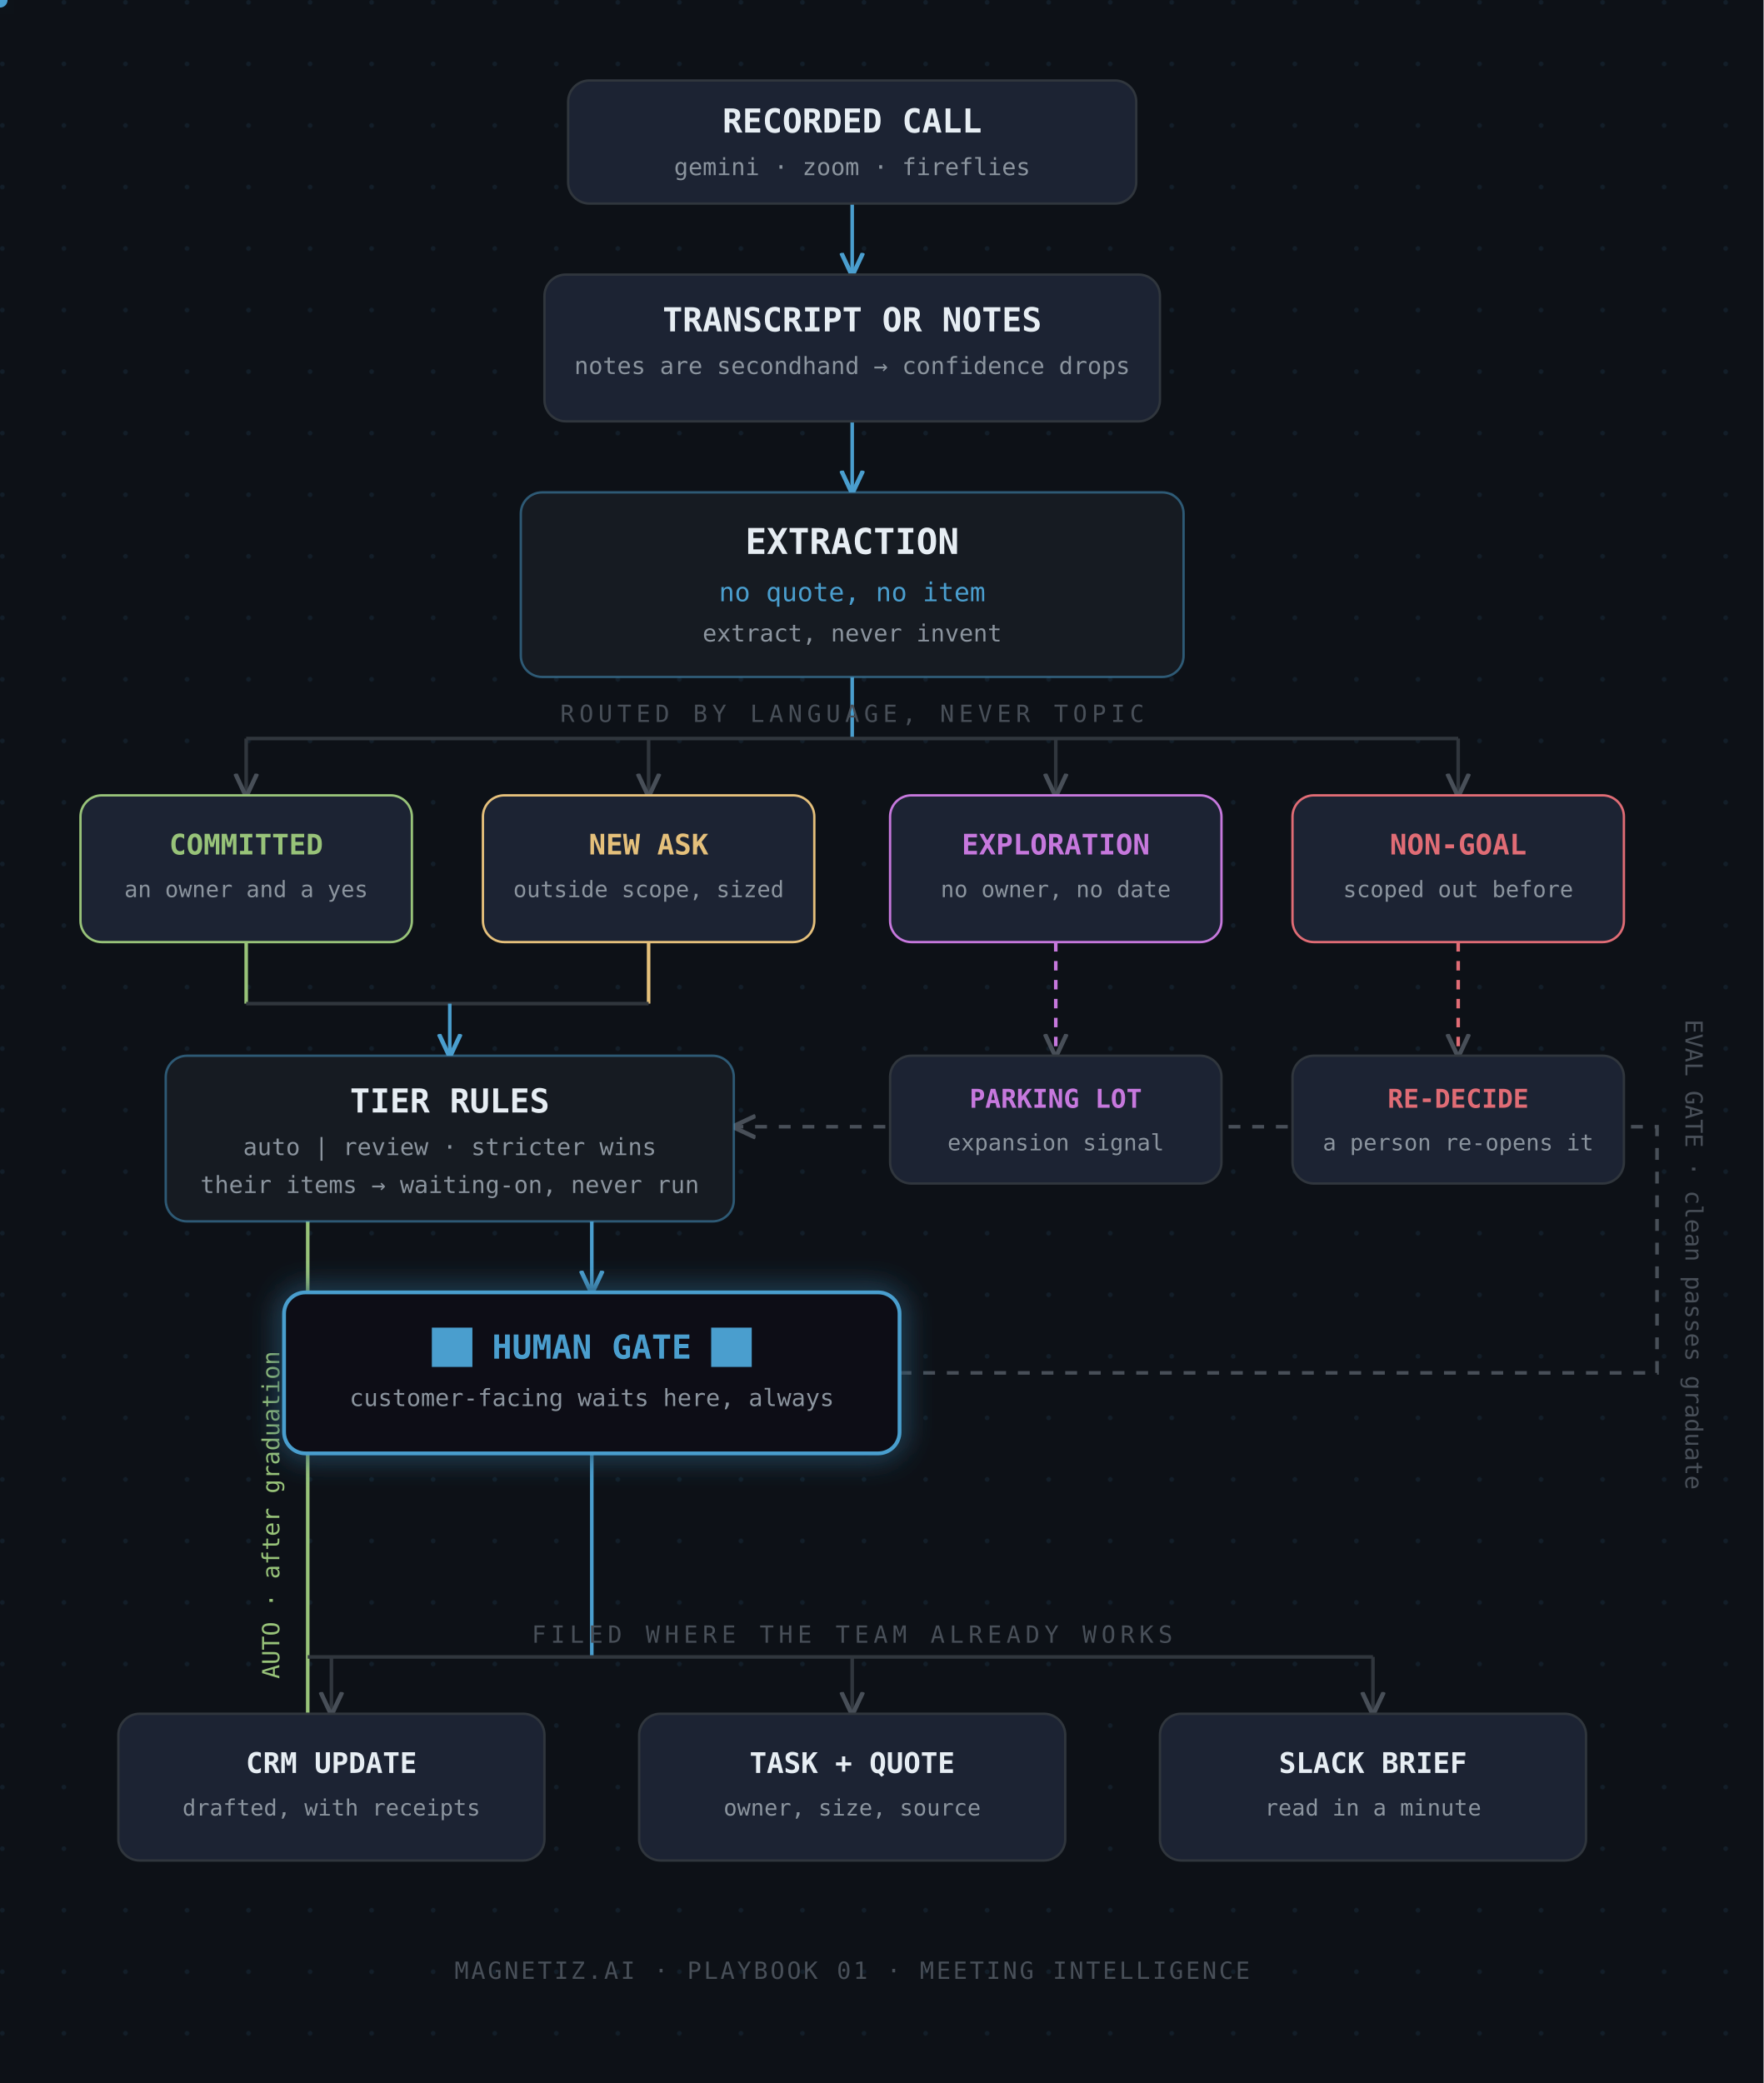
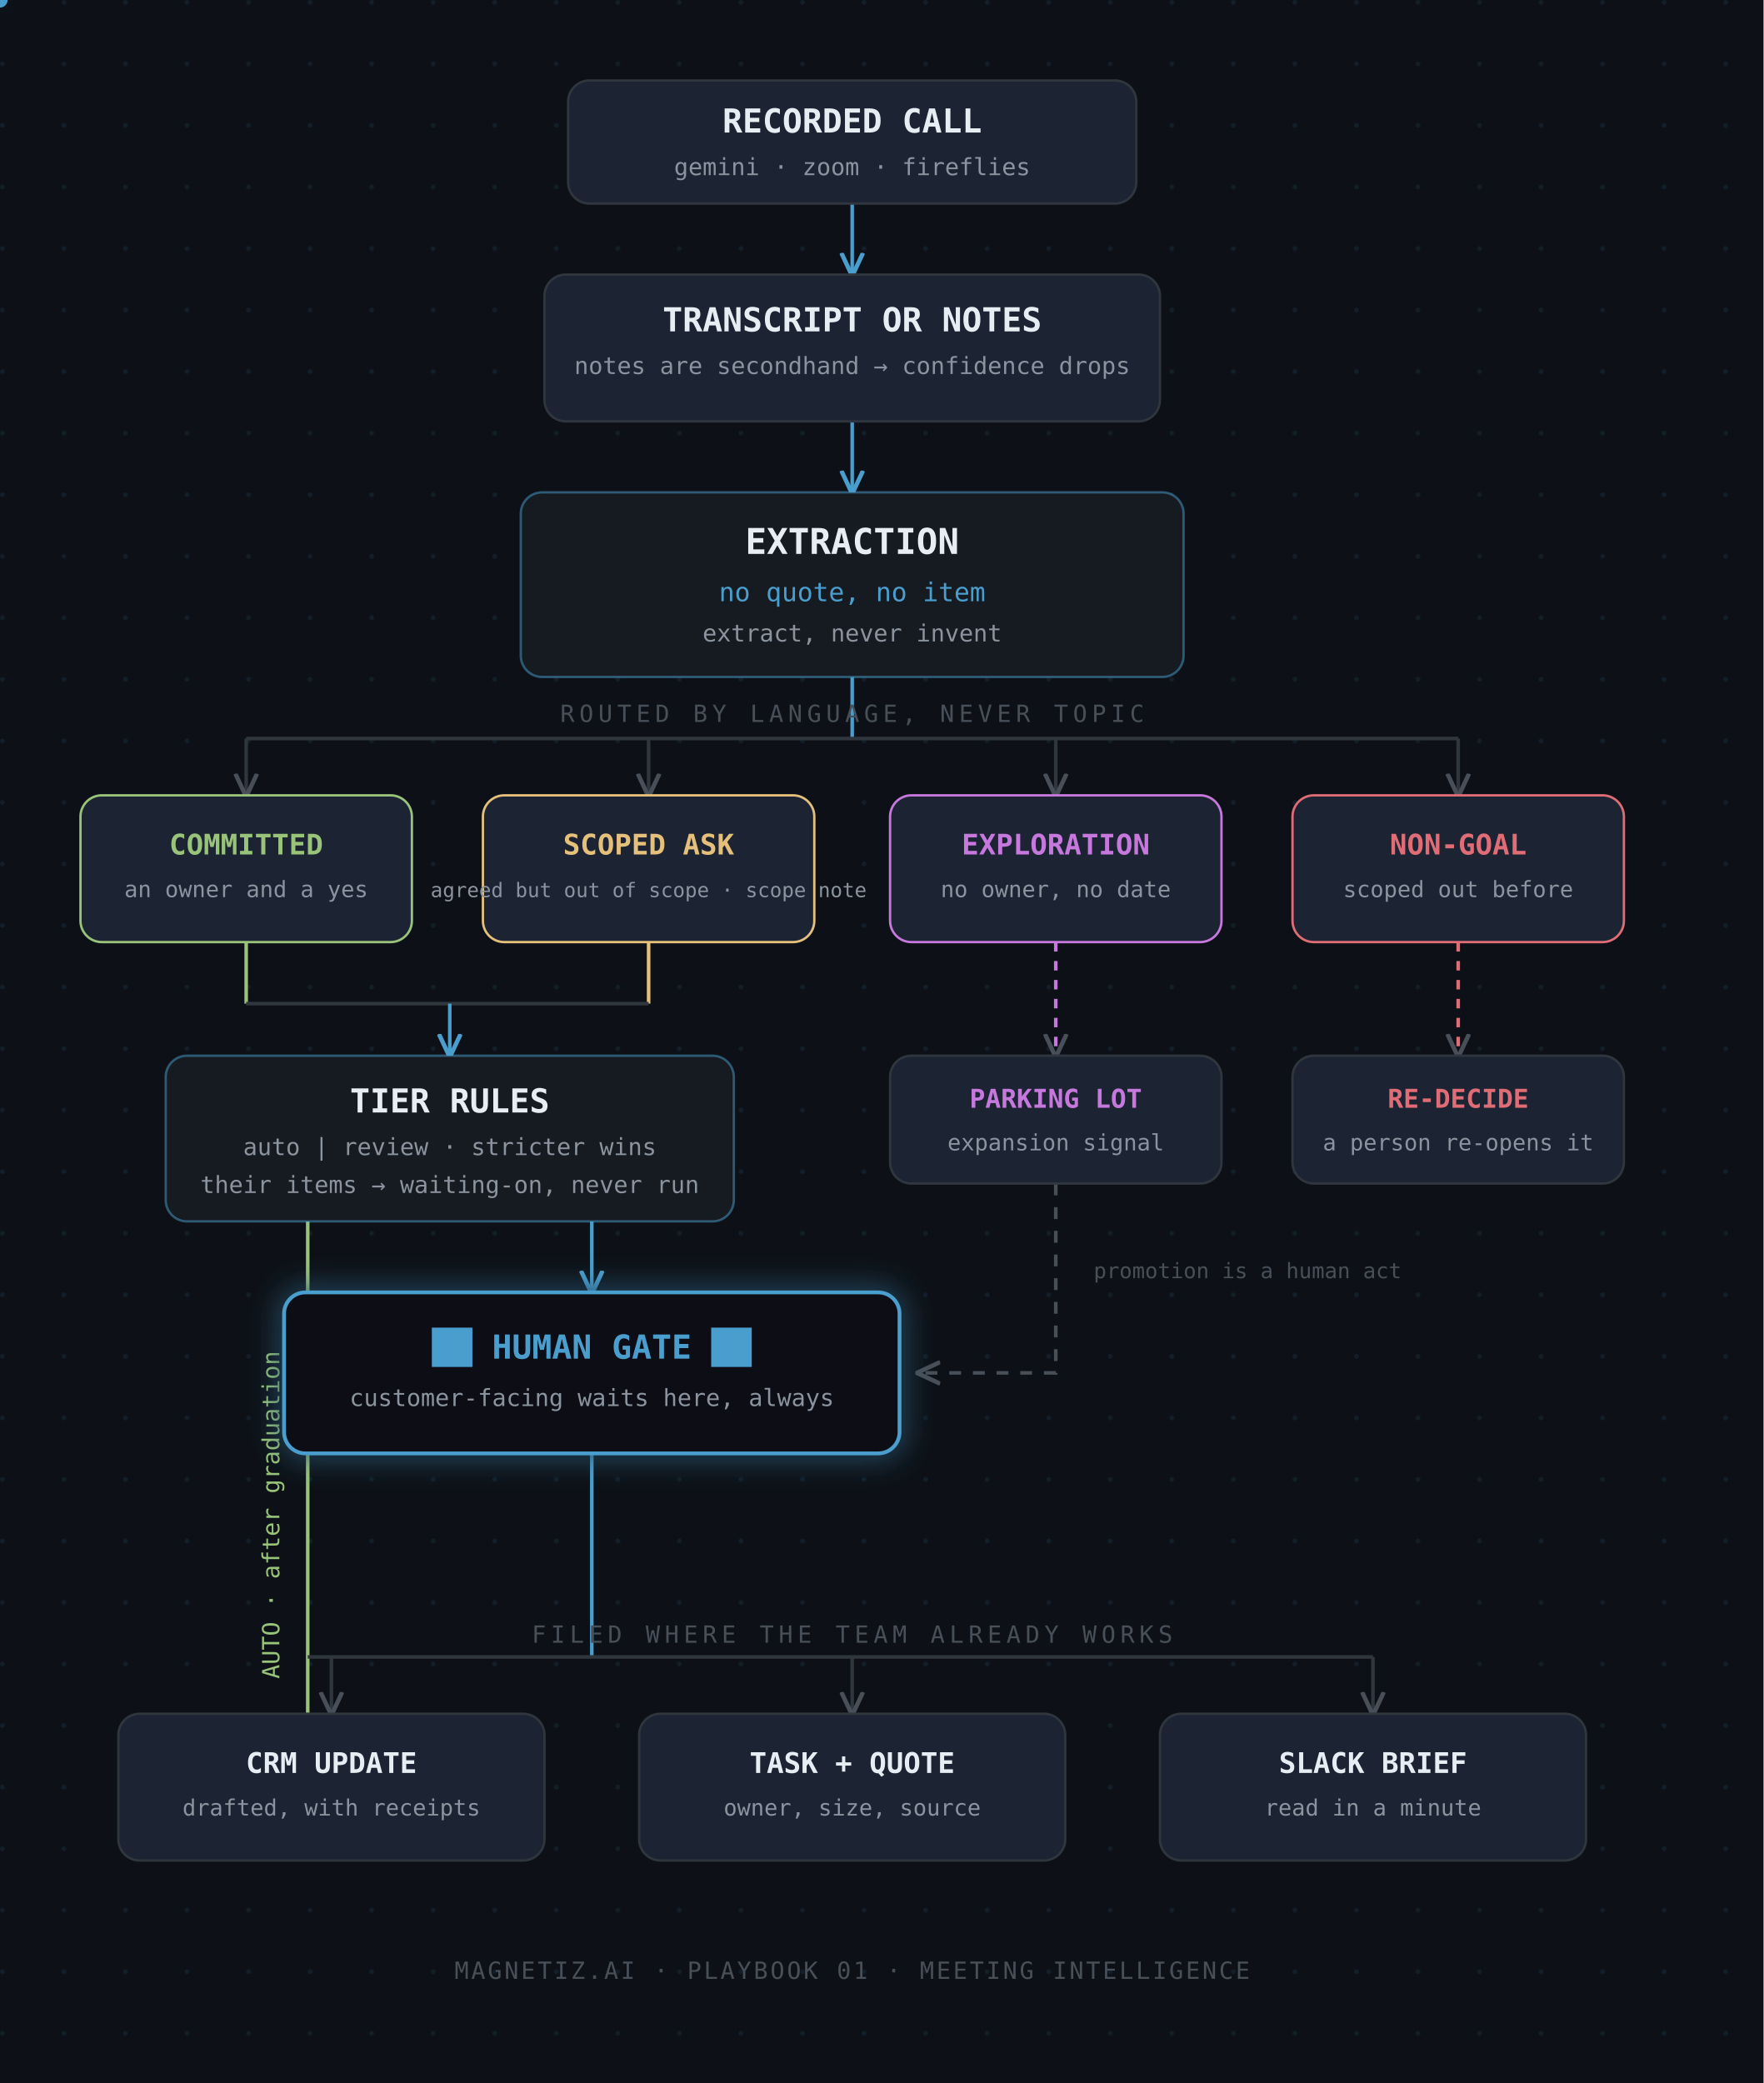
<svg xmlns="http://www.w3.org/2000/svg" viewBox="0 0 745 880" font-family="ui-monospace, SFMono-Regular, Menlo, 'JetBrains Mono', monospace" role="img" aria-label="Meeting intelligence workflow diagram: a recorded call is extracted with source quotes, routed by language, tiered by rules, human-gated, and filed to CRM, tasks, and Slack.">
  <defs>
    <marker id="arr" viewBox="0 0 8 8" refX="7" refY="4" markerWidth="7" markerHeight="7" orient="auto-start-reverse">
      <path d="M0,0.5 L7.5,4 L0,7.5" fill="none" stroke="#4A9ECE" stroke-width="1.4" />
    </marker>
    <marker id="arrdim" viewBox="0 0 8 8" refX="7" refY="4" markerWidth="7" markerHeight="7" orient="auto-start-reverse">
      <path d="M0,0.5 L7.5,4 L0,7.5" fill="none" stroke="#484F58" stroke-width="1.4" />
    </marker>
    <filter id="glow" x="-40%" y="-40%" width="180%" height="180%">
      <feGaussianBlur stdDeviation="6" result="b" />
      <feMerge>
        <feMergeNode in="b" />
        <feMergeNode in="SourceGraphic" />
      </feMerge>
    </filter>
    <pattern id="dots" width="26" height="26" patternUnits="userSpaceOnUse">
      <circle cx="1" cy="1" r="1" fill="rgba(74,158,206,0.10)" />
    </pattern>
  </defs>
  <rect width="745" height="880" fill="#0d1117" />
  <rect width="745" height="880" fill="url(#dots)" />
  <g stroke="#30363d" stroke-width="1.5" fill="none">
    <path d="M360,86 V116" marker-end="url(#arr)" stroke="#4A9ECE" class="mi-main" />
    <path d="M360,178 V208" marker-end="url(#arr)" stroke="#4A9ECE" class="mi-main" />
    <path d="M360,286 V312" stroke="#4A9ECE" class="mi-main" />
    <path d="M104,312 H616" stroke="#30363d" />
    <path d="M104,312 V336" marker-end="url(#arrdim)" />
    <path d="M274,312 V336" marker-end="url(#arrdim)" />
    <path d="M446,312 V336" marker-end="url(#arrdim)" />
    <path d="M616,312 V336" marker-end="url(#arrdim)" />
    <path d="M104,398 V424" stroke="#98C379" />
    <path d="M274,398 V424" stroke="#E5C07B" />
    <path d="M104,424 H274" />
    <path d="M190,424 V446" marker-end="url(#arr)" stroke="#4A9ECE" class="mi-main" />
    <path d="M446,398 V446" marker-end="url(#arrdim)" stroke="#C678DD" stroke-dasharray="4 4" />
    <path d="M616,398 V446" marker-end="url(#arrdim)" stroke="#E06C75" stroke-dasharray="4 4" />
    <path d="M130,516 V760 " stroke="#98C379" />
    <path d="M250,516 V546" marker-end="url(#arr)" stroke="#4A9ECE" class="mi-main" />
    <path d="M250,614 V700" stroke="#4A9ECE" class="mi-main" />
    <path d="M130,700 H580" stroke="#30363d" />
    <path d="M140,700 V724" marker-end="url(#arrdim)" />
    <path d="M360,700 V724" marker-end="url(#arrdim)" />
    <path d="M580,700 V724" marker-end="url(#arrdim)" />
-     <path d="M330,580 H700 V476 H310" stroke="#484F58" stroke-dasharray="5 5" marker-end="url(#arrdim)" />
+     <path d="M446,500 V580 H388" stroke="#484F58" stroke-dasharray="5 5" marker-end="url(#arrdim)" />
  </g>
  <circle r="3.2" fill="#4A9ECE" filter="url(#glow)">
    <animateMotion dur="7s" repeatCount="indefinite" path="M360,55 V312 H190 V516 H250 V700 H360 V730" />
  </circle>
  <g>
    <rect x="240" y="34" width="240" height="52" rx="9" fill="#1c2333" stroke="#30363d" />
    <text x="360" y="56" text-anchor="middle" fill="#E6EDF3" font-size="14" font-weight="600">RECORDED CALL</text>
    <text x="360" y="74" text-anchor="middle" fill="#8B949E" font-size="10">gemini · zoom · fireflies</text>
  </g>
  <g>
    <rect x="230" y="116" width="260" height="62" rx="9" fill="#1c2333" stroke="#30363d" />
    <text x="360" y="140" text-anchor="middle" fill="#E6EDF3" font-size="14" font-weight="600">TRANSCRIPT OR NOTES</text>
    <text x="360" y="158" text-anchor="middle" fill="#8B949E" font-size="10">notes are secondhand → confidence drops</text>
  </g>
  <g>
    <rect x="220" y="208" width="280" height="78" rx="9" fill="#161b22" stroke="#4A9ECE" stroke-opacity="0.5" />
    <text x="360" y="234" text-anchor="middle" fill="#E6EDF3" font-size="15" font-weight="700">EXTRACTION</text>
    <text x="360" y="254" text-anchor="middle" fill="#4A9ECE" font-size="11">no quote, no item</text>
    <text x="360" y="271" text-anchor="middle" fill="#8B949E" font-size="10">extract, never invent</text>
  </g>
  <text x="360" y="305" text-anchor="middle" fill="#484F58" font-size="10" letter-spacing="2">ROUTED BY LANGUAGE, NEVER TOPIC</text>
  <g>
    <rect x="34" y="336" width="140" height="62" rx="9" fill="#1c2333" stroke="#98C379" />
    <text x="104" y="361" text-anchor="middle" fill="#98C379" font-size="12" font-weight="700">COMMITTED</text>
    <text x="104" y="379" text-anchor="middle" fill="#8B949E" font-size="9.5">an owner and a yes</text>
  </g>
  <g>
    <rect x="204" y="336" width="140" height="62" rx="9" fill="#1c2333" stroke="#E5C07B" />
-     <text x="274" y="361" text-anchor="middle" fill="#E5C07B" font-size="12" font-weight="700">NEW ASK</text>
-     <text x="274" y="379" text-anchor="middle" fill="#8B949E" font-size="9.5">outside scope, sized</text>
+     <text x="274" y="361" text-anchor="middle" fill="#E5C07B" font-size="12" font-weight="700">SCOPED ASK</text>
+     <text x="274" y="379" text-anchor="middle" fill="#8B949E" font-size="8.5">agreed but out of scope · scope note</text>
  </g>
  <g>
    <rect x="376" y="336" width="140" height="62" rx="9" fill="#1c2333" stroke="#C678DD" />
    <text x="446" y="361" text-anchor="middle" fill="#C678DD" font-size="12" font-weight="700">EXPLORATION</text>
    <text x="446" y="379" text-anchor="middle" fill="#8B949E" font-size="9.5">no owner, no date</text>
  </g>
  <g>
    <rect x="546" y="336" width="140" height="62" rx="9" fill="#1c2333" stroke="#E06C75" />
    <text x="616" y="361" text-anchor="middle" fill="#E06C75" font-size="12" font-weight="700">NON-GOAL</text>
    <text x="616" y="379" text-anchor="middle" fill="#8B949E" font-size="9.5">scoped out before</text>
  </g>
  <g>
    <rect x="70" y="446" width="240" height="70" rx="9" fill="#161b22" stroke="#4A9ECE" stroke-opacity="0.5" />
    <text x="190" y="470" text-anchor="middle" fill="#E6EDF3" font-size="14" font-weight="700">TIER RULES</text>
    <text x="190" y="488" text-anchor="middle" fill="#8B949E" font-size="10">auto | review · stricter wins</text>
    <text x="190" y="504" text-anchor="middle" fill="#8B949E" font-size="10">their items → waiting-on, never run</text>
  </g>
  <g>
    <rect x="376" y="446" width="140" height="54" rx="9" fill="#1c2333" stroke="#30363d" />
    <text x="446" y="468" text-anchor="middle" fill="#C678DD" font-size="11" font-weight="700">PARKING LOT</text>
    <text x="446" y="486" text-anchor="middle" fill="#8B949E" font-size="9.5">expansion signal</text>
  </g>
  <g>
    <rect x="546" y="446" width="140" height="54" rx="9" fill="#1c2333" stroke="#30363d" />
    <text x="616" y="468" text-anchor="middle" fill="#E06C75" font-size="11" font-weight="700">RE-DECIDE</text>
    <text x="616" y="486" text-anchor="middle" fill="#8B949E" font-size="9.5">a person re-opens it</text>
  </g>
  <text x="118" y="640" text-anchor="middle" fill="#98C379" font-size="10" transform="rotate(-90 118 640)">AUTO · after graduation</text>
  <g filter="url(#glow)">
    <rect x="120" y="546" width="260" height="68" rx="9" fill="#0d1117" stroke="#4A9ECE" stroke-width="1.6" />
  </g>
  <text x="250" y="574" text-anchor="middle" fill="#4A9ECE" font-size="14" font-weight="800">██ HUMAN GATE ██</text>
  <text x="250" y="594" text-anchor="middle" fill="#8B949E" font-size="10">customer-facing waits here, always</text>
-   <text x="712" y="530" text-anchor="middle" fill="#484F58" font-size="10" transform="rotate(90 712 530)">EVAL GATE · clean passes graduate</text>
+   <text x="462" y="540" text-anchor="start" fill="#484F58" font-size="9">promotion is a human act</text>
  <text x="360" y="694" text-anchor="middle" fill="#484F58" font-size="10" letter-spacing="2">FILED WHERE THE TEAM ALREADY WORKS</text>
  <g>
    <rect x="50" y="724" width="180" height="62" rx="9" fill="#1c2333" stroke="#30363d" />
    <text x="140" y="749" text-anchor="middle" fill="#E6EDF3" font-size="12" font-weight="600">CRM UPDATE</text>
    <text x="140" y="767" text-anchor="middle" fill="#8B949E" font-size="9.5">drafted, with receipts</text>
  </g>
  <g>
    <rect x="270" y="724" width="180" height="62" rx="9" fill="#1c2333" stroke="#30363d" />
    <text x="360" y="749" text-anchor="middle" fill="#E6EDF3" font-size="12" font-weight="600">TASK + QUOTE</text>
    <text x="360" y="767" text-anchor="middle" fill="#8B949E" font-size="9.5">owner, size, source</text>
  </g>
  <g>
    <rect x="490" y="724" width="180" height="62" rx="9" fill="#1c2333" stroke="#30363d" />
    <text x="580" y="749" text-anchor="middle" fill="#E6EDF3" font-size="12" font-weight="600">SLACK BRIEF</text>
    <text x="580" y="767" text-anchor="middle" fill="#8B949E" font-size="9.5">read in a minute</text>
  </g>
  <text x="360" y="836" text-anchor="middle" fill="#484F58" font-size="10" letter-spacing="1">MAGNETIZ.AI · PLAYBOOK 01 · MEETING INTELLIGENCE</text>
</svg>
